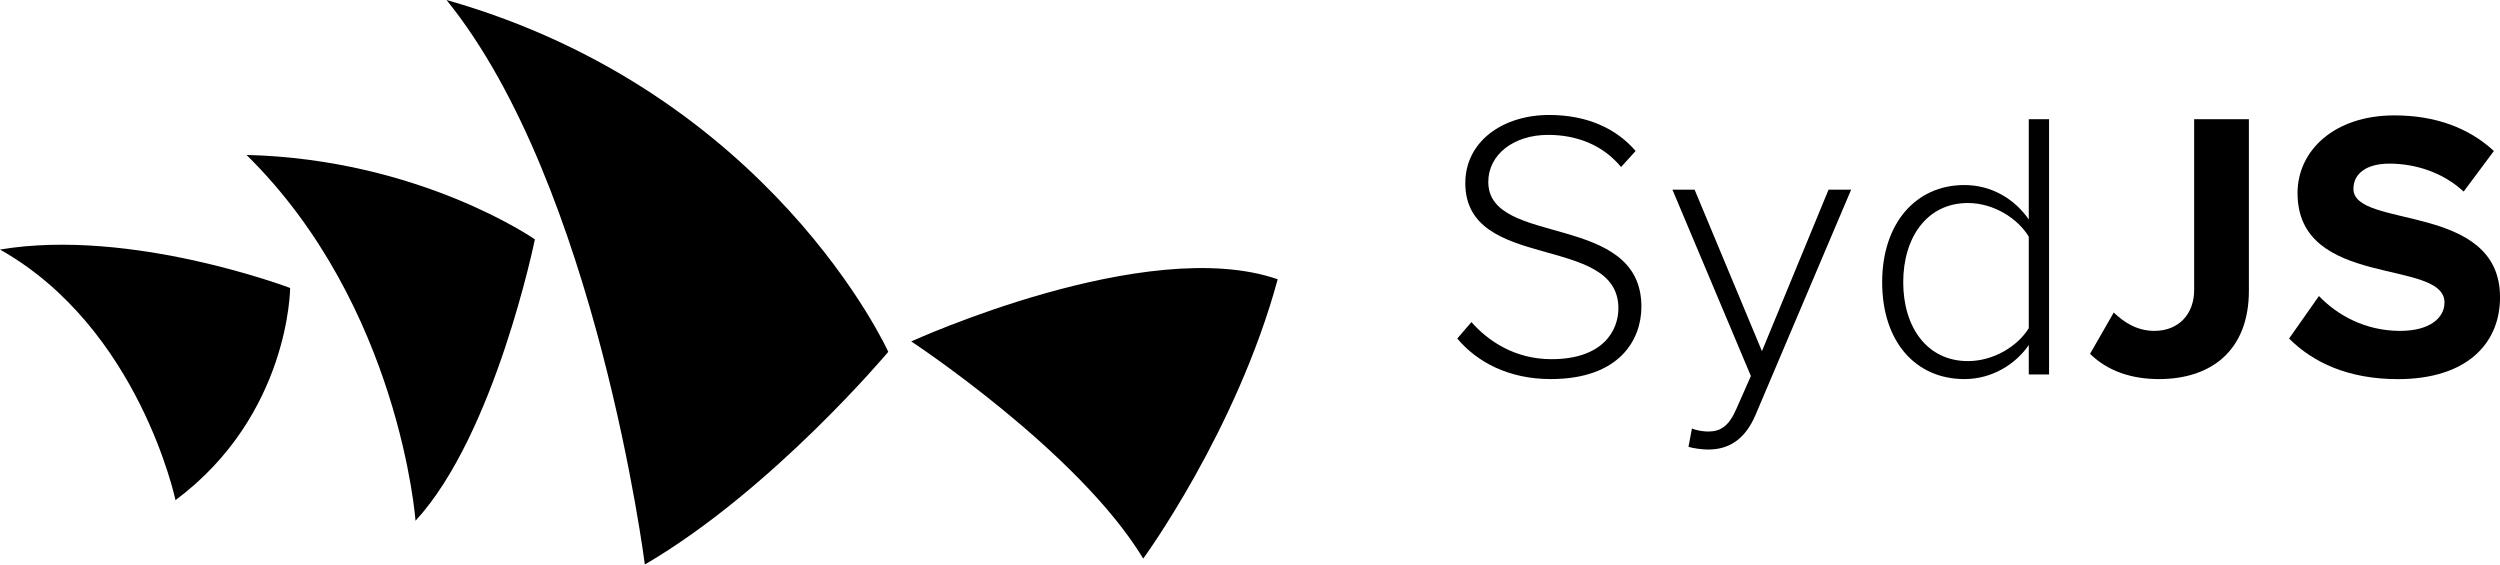
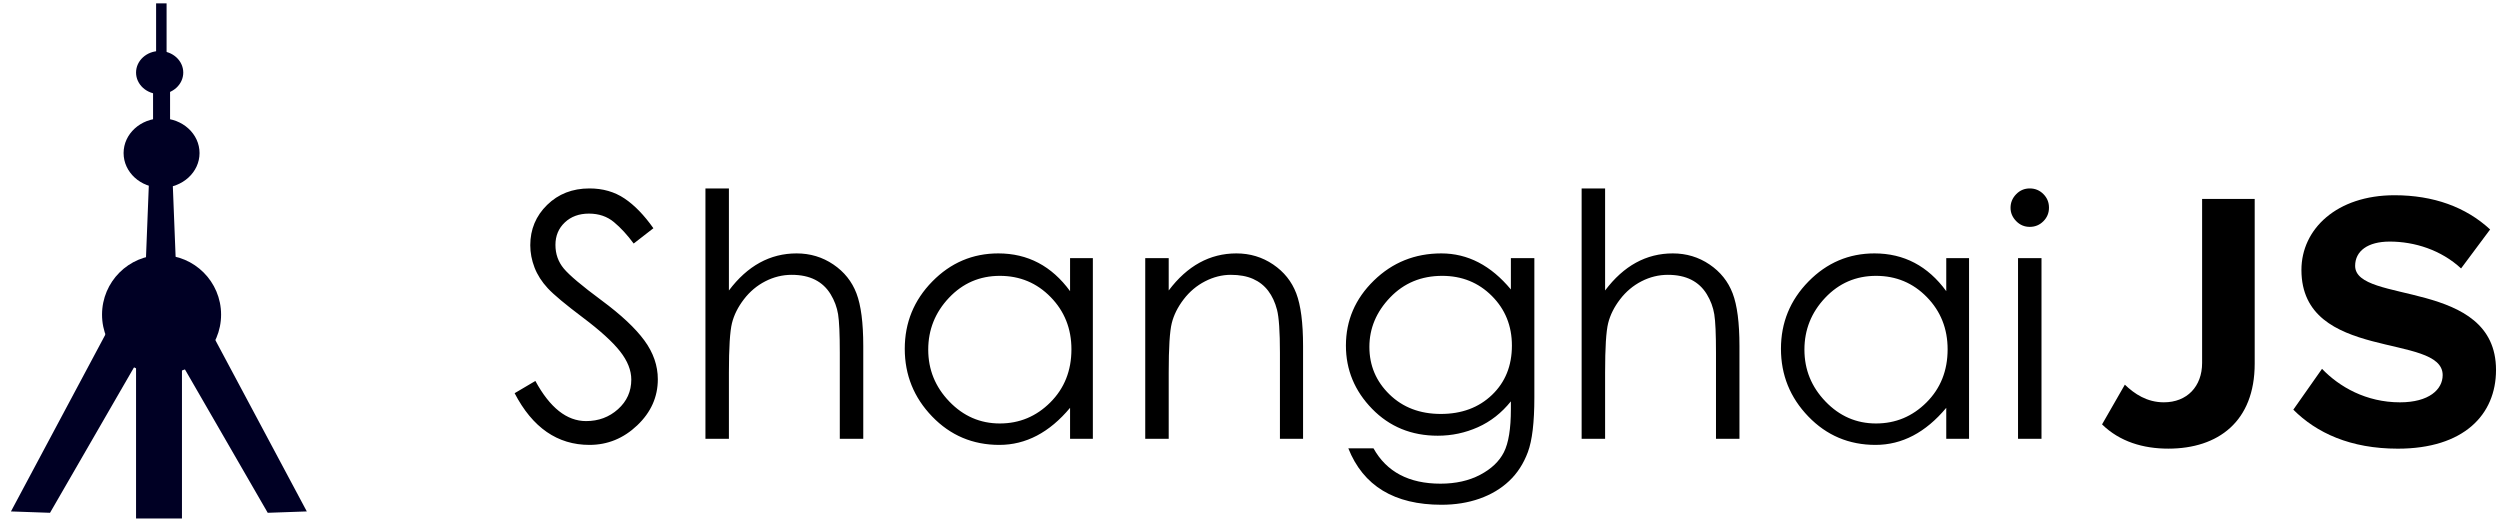
- <svg xmlns="http://www.w3.org/2000/svg" version="1.1" id="Layer_1" x="0px" y="0px" width="155px" height="35px" viewBox="-49.741 29.409 155 35" enable-background="new -49.741 29.409 155 35" xml:space="preserve">
-   <path display="none" fill="#1B7EBA" d="M0,6h129.996v114.996l-65.319-10L0,120.996V6z" />
-   <path display="none" fill="#2697DE" d="M-101.835-93.218h333.666v305.432L64.174,186.547l-166.009,25.667V-93.218z" />
-   <g>
-     <g>
-       <path d="M-22.057,29.409c9.306,11.478,12.296,35,12.296,35c7.904-4.615,15.093-13.186,15.093-13.186S-1.943,35.124-22.057,29.409z     M-23.978,61.695c4.935-5.353,7.4-17.445,7.4-17.445s-7.128-4.968-17.879-5.235C-24.948,48.376-23.978,61.695-23.978,61.695z     M6.757,50.578c0,0,10.359,6.812,14.382,13.463c0,0,5.777-7.897,8.338-17.317C21.349,43.903,6.757,50.578,6.757,50.578z     M-49.741,44.881c8.634,4.864,10.881,15.537,10.881,15.537c7.086-5.281,7.107-13.154,7.107-13.154S-41.61,43.516-49.741,44.881z" />
+ <svg xmlns="http://www.w3.org/2000/svg" width="147px" height="31px" viewBox="0 0 147 31" version="1.1">
+   <defs />
+   <g id="Page-1" stroke="none" stroke-width="1" fill="none" fill-rule="evenodd">
+     <g id="logo">
+       <g id="Page-1">
+         <g id="logo">
+           <g id="Group" transform="translate(30, 11)" fill="#000000">
+             <g id="Shanghai">
+               <path d="M0.26,12.12 L1.48,11.4 C2.333,12.973 3.327,13.76 4.46,13.76 C5.193,13.76 5.82,13.527 6.34,13.06 C6.86,12.593 7.12,12.013 7.12,11.32 C7.12,10.773 6.9,10.22 6.46,9.66 C6.02,9.1 5.29,8.437 4.27,7.67 C3.25,6.903 2.563,6.33 2.21,5.95 C1.857,5.57 1.597,5.163 1.43,4.73 C1.263,4.297 1.18,3.86 1.18,3.42 C1.18,2.487 1.51,1.697 2.17,1.05 C2.83,0.403 3.66,0.08 4.66,0.08 C5.447,0.08 6.133,0.277 6.72,0.67 C7.307,1.063 7.873,1.647 8.42,2.42 L7.26,3.32 C6.887,2.813 6.5,2.393 6.1,2.06 C5.7,1.727 5.21,1.56 4.63,1.56 C4.05,1.56 3.577,1.733 3.21,2.08 C2.843,2.427 2.66,2.867 2.66,3.4 C2.66,3.933 2.823,4.397 3.15,4.79 C3.477,5.183 4.217,5.807 5.37,6.66 C6.523,7.513 7.363,8.3 7.89,9.02 C8.417,9.74 8.68,10.5 8.68,11.3 C8.68,12.34 8.277,13.243 7.47,14.01 C6.663,14.777 5.727,15.16 4.66,15.16 C2.78,15.16 1.313,14.147 0.26,12.12 L0.26,12.12 Z M11.48,0.08 L12.86,0.08 L12.86,6.08 C13.953,4.627 15.28,3.9 16.84,3.9 C17.64,3.9 18.36,4.117 19,4.55 C19.64,4.983 20.093,5.55 20.36,6.25 C20.627,6.95 20.76,7.98 20.76,9.34 L20.76,14.8 L19.38,14.8 L19.38,9.74 C19.38,8.647 19.347,7.893 19.28,7.48 C19.213,7.067 19.067,6.673 18.84,6.3 C18.613,5.927 18.31,5.643 17.93,5.45 C17.55,5.257 17.09,5.16 16.55,5.16 C16.01,5.16 15.493,5.287 15,5.54 C14.507,5.793 14.087,6.147 13.74,6.6 C13.393,7.053 13.16,7.52 13.04,8 C12.92,8.48 12.86,9.447 12.86,10.9 L12.86,14.8 L11.48,14.8 L11.48,0.08 Z M34.26,4.18 L34.26,14.8 L32.92,14.8 L32.92,12.98 C31.707,14.433 30.32,15.16 28.76,15.16 C27.2,15.16 25.883,14.603 24.81,13.49 C23.737,12.377 23.2,11.05 23.2,9.51 C23.2,7.97 23.74,6.65 24.82,5.55 C25.9,4.45 27.193,3.9 28.7,3.9 C30.433,3.9 31.84,4.64 32.92,6.12 L32.92,4.18 L34.26,4.18 Z M33,9.54 C33,8.327 32.593,7.303 31.78,6.47 C30.967,5.637 29.97,5.22 28.79,5.22 C27.61,5.22 26.613,5.65 25.8,6.51 C24.987,7.37 24.58,8.387 24.58,9.56 C24.58,10.733 24.993,11.75 25.82,12.61 C26.647,13.47 27.637,13.9 28.79,13.9 C29.943,13.9 30.933,13.487 31.76,12.66 C32.587,11.833 33,10.793 33,9.54 L33,9.54 Z M37.34,4.18 L38.72,4.18 L38.72,6.08 C39.813,4.627 41.14,3.9 42.7,3.9 C43.5,3.9 44.22,4.117 44.86,4.55 C45.5,4.983 45.953,5.55 46.22,6.25 C46.487,6.95 46.62,7.98 46.62,9.34 L46.62,14.8 L45.26,14.8 L45.26,9.74 C45.26,8.5 45.203,7.66 45.09,7.22 C44.977,6.78 44.803,6.407 44.57,6.1 C44.337,5.793 44.04,5.56 43.68,5.4 C43.32,5.24 42.883,5.16 42.37,5.16 C41.857,5.16 41.353,5.287 40.86,5.54 C40.367,5.793 39.947,6.147 39.6,6.6 C39.253,7.053 39.02,7.52 38.9,8 C38.78,8.48 38.72,9.447 38.72,10.9 L38.72,14.8 L37.34,14.8 L37.34,4.18 Z M58.84,4.18 L60.22,4.18 L60.22,12.38 C60.22,13.833 60.093,14.9 59.84,15.58 C59.587,16.26 59.22,16.827 58.74,17.28 C58.26,17.733 57.68,18.08 57,18.32 C56.32,18.56 55.573,18.68 54.76,18.68 C51.987,18.68 50.16,17.573 49.28,15.36 L50.76,15.36 C51.533,16.747 52.847,17.44 54.7,17.44 C55.593,17.44 56.37,17.267 57.03,16.92 C57.69,16.573 58.157,16.13 58.43,15.59 C58.703,15.05 58.84,14.207 58.84,13.06 L58.84,12.6 C58.293,13.28 57.647,13.787 56.9,14.12 C56.153,14.453 55.367,14.62 54.54,14.62 C52.993,14.62 51.707,14.093 50.68,13.04 C49.653,11.987 49.14,10.747 49.14,9.32 C49.14,7.84 49.687,6.567 50.78,5.5 C51.873,4.433 53.197,3.9 54.75,3.9 C56.303,3.9 57.667,4.607 58.84,6.02 L58.84,4.18 Z M58.9,9.32 C58.9,8.16 58.507,7.187 57.72,6.4 C56.933,5.613 55.96,5.22 54.8,5.22 C53.573,5.22 52.553,5.643 51.74,6.49 C50.927,7.337 50.52,8.307 50.52,9.4 C50.52,10.493 50.913,11.423 51.7,12.19 C52.487,12.957 53.493,13.34 54.72,13.34 C55.947,13.34 56.95,12.967 57.73,12.22 C58.51,11.473 58.9,10.507 58.9,9.32 L58.9,9.32 Z M63,0.08 L64.38,0.08 L64.38,6.08 C65.473,4.627 66.8,3.9 68.36,3.9 C69.16,3.9 69.88,4.117 70.52,4.55 C71.16,4.983 71.613,5.55 71.88,6.25 C72.147,6.95 72.28,7.98 72.28,9.34 L72.28,14.8 L70.9,14.8 L70.9,9.74 C70.9,8.647 70.867,7.893 70.8,7.48 C70.733,7.067 70.587,6.673 70.36,6.3 C70.133,5.927 69.83,5.643 69.45,5.45 C69.07,5.257 68.61,5.16 68.07,5.16 C67.53,5.16 67.013,5.287 66.52,5.54 C66.027,5.793 65.607,6.147 65.26,6.6 C64.913,7.053 64.68,7.52 64.56,8 C64.44,8.48 64.38,9.447 64.38,10.9 L64.38,14.8 L63,14.8 L63,0.08 Z M85.78,4.18 L85.78,14.8 L84.44,14.8 L84.44,12.98 C83.227,14.433 81.84,15.16 80.28,15.16 C78.72,15.16 77.403,14.603 76.33,13.49 C75.257,12.377 74.72,11.05 74.72,9.51 C74.72,7.97 75.26,6.65 76.34,5.55 C77.42,4.45 78.713,3.9 80.22,3.9 C81.953,3.9 83.36,4.64 84.44,6.12 L84.44,4.18 L85.78,4.18 Z M84.52,9.54 C84.52,8.327 84.113,7.303 83.3,6.47 C82.487,5.637 81.49,5.22 80.31,5.22 C79.13,5.22 78.133,5.65 77.32,6.51 C76.507,7.37 76.1,8.387 76.1,9.56 C76.1,10.733 76.513,11.75 77.34,12.61 C78.167,13.47 79.157,13.9 80.31,13.9 C81.463,13.9 82.453,13.487 83.28,12.66 C84.107,11.833 84.52,10.793 84.52,9.54 L84.52,9.54 Z M88.22,1.22 C88.22,0.913 88.33,0.647 88.55,0.42 C88.77,0.193 89.037,0.08 89.35,0.08 C89.663,0.08 89.93,0.19 90.15,0.41 C90.37,0.63 90.48,0.897 90.48,1.21 C90.48,1.523 90.37,1.79 90.15,2.01 C89.93,2.23 89.663,2.34 89.35,2.34 C89.037,2.34 88.77,2.227 88.55,2 C88.33,1.773 88.22,1.513 88.22,1.22 L88.22,1.22 Z M88.66,4.18 L90.04,4.18 L90.04,14.8 L88.66,14.8 L88.66,4.18 Z" />
+             </g>
+             <g id="Shape-+-Shape" transform="translate(94, 0)">
+               <path d="M-0.399,13.954 L0.941,11.618 C1.503,12.158 2.24,12.656 3.235,12.656 C4.597,12.656 5.484,11.725 5.484,10.342 L5.484,0.696 L8.576,0.696 L8.576,10.385 C8.576,13.78 6.434,15.38 3.494,15.38 C2.022,15.381 0.638,14.97 -0.399,13.954 L-0.399,13.954 L-0.399,13.954 Z" id="Shape" />
+               <path d="M10.847,13.089 L12.535,10.687 C13.551,11.748 15.131,12.657 17.119,12.657 C18.829,12.657 19.629,11.899 19.629,11.056 C19.629,8.548 11.324,10.299 11.324,4.871 C11.324,2.469 13.399,0.48 16.796,0.48 C19.088,0.48 20.992,1.172 22.419,2.492 L20.711,4.784 C19.543,3.702 17.985,3.205 16.514,3.205 C15.217,3.205 14.482,3.767 14.482,4.632 C14.482,6.903 22.766,5.368 22.766,10.754 C22.766,13.392 20.862,15.382 16.991,15.382 C14.201,15.381 12.211,14.453 10.847,13.089 L10.847,13.089 L10.847,13.089 Z" id="Shape" />
+             </g>
+           </g>
+           <g id="tower" fill="#000024">
+             <path d="M8,30.487 L10.699,30.487 L10.699,20.583 L8,20.583 L8,30.487 Z" id="Rectangle-1" />
+             <path d="M3.128,20.395 L3.128,31.282 L5.556,31.282 L5.158,19.316 L3.128,20.395 L3.128,20.395 Z" id="Rectangle-3" transform="translate(4.342109, 25.29872) rotate(210) translate(-4.342109, -25.29872) " />
+             <path d="M13.128,20.395 L13.128,31.282 L15.556,31.282 L15.158,19.316 L13.128,20.395 L13.128,20.395 Z" id="Rectangle-3-2" transform="translate(14.34211, 25.29872) scale(-1, 1) rotate(210) translate(-14.34211, -25.29872) " />
+             <path d="M10.456,18.396 L10.125,10 L8.786,10 L8.456,18.396 L10.456,18.396 L10.456,18.396 Z" id="Rectangle-4" />
+             <rect id="Rectangle-5" x="9" y="4.137" width="1" height="4.594" />
+             <path d="M9.179,4 L9.795,4 L9.795,0.198 L9.179,0.198 L9.179,4 Z" id="Rectangle-6" />
+             <circle id="Oval-2" cx="9.5" cy="18.5" r="3.5" />
+             <ellipse id="Oval-3" cx="9.388" cy="4.267" rx="1.388" ry="1.267" />
+             <ellipse id="Oval-1" cx="9.5" cy="9" rx="2.233" ry="2.04" />
+           </g>
+         </g>
+       </g>
    </g>
  </g>
-   <g>
-     <path d="M40.61,50.398l0.877-1.021c1.021,1.163,2.682,2.301,4.96,2.301c3.228,0,4.153-1.803,4.153-3.156   c0-4.651-9.492-2.23-9.492-7.76c0-2.586,2.326-4.225,5.197-4.225c2.349,0,4.154,0.831,5.363,2.231l-0.901,0.997   c-1.14-1.376-2.752-1.993-4.532-1.993c-2.112,0-3.702,1.21-3.702,2.918c0,4.058,9.493,1.827,9.493,7.737   c0,2.041-1.353,4.484-5.625,4.484C43.79,52.913,41.82,51.845,40.61,50.398z" />
-     <path d="M55.159,55.975c0.262,0.118,0.711,0.189,0.997,0.189c0.76,0,1.282-0.309,1.756-1.4l0.902-2.041l-4.865-11.556h1.375   L59.5,51.181l4.13-10.014h1.4l-5.933,13.977c-0.617,1.447-1.59,2.136-2.918,2.136c-0.403,0-0.926-0.072-1.234-0.168L55.159,55.975z   " />
-     <path d="M76.043,52.628v-1.828c-0.808,1.187-2.278,2.112-3.988,2.112c-3.037,0-5.102-2.327-5.102-6.004   c0-3.63,2.064-6.027,5.102-6.027c1.638,0,3.086,0.83,3.988,2.135v-6.218h1.258v15.829H76.043z M76.043,49.756v-5.671   c-0.666-1.116-2.159-2.089-3.774-2.089c-2.539,0-4.01,2.137-4.01,4.913s1.471,4.888,4.01,4.888   C73.884,51.797,75.377,50.849,76.043,49.756z" />
-     <path d="M79.842,51.347l1.47-2.563c0.617,0.593,1.425,1.139,2.517,1.139c1.494,0,2.468-1.021,2.468-2.539V36.8h3.393v10.631   c0,3.725-2.35,5.481-5.576,5.481C82.499,52.913,80.98,52.462,79.842,51.347z" />
-     <path d="M92.182,50.398l1.852-2.635c1.115,1.164,2.848,2.161,5.03,2.161c1.876,0,2.754-0.832,2.754-1.757   c0-2.752-9.112-0.831-9.112-6.786c0-2.635,2.277-4.818,6.004-4.818c2.515,0,4.604,0.759,6.17,2.208l-1.874,2.515   c-1.282-1.187-2.991-1.732-4.605-1.732c-1.423,0-2.229,0.617-2.229,1.566c0,2.492,9.089,0.807,9.089,6.717   c0,2.894-2.089,5.078-6.336,5.078C95.861,52.913,93.678,51.894,92.182,50.398z" />
-   </g>
</svg>
